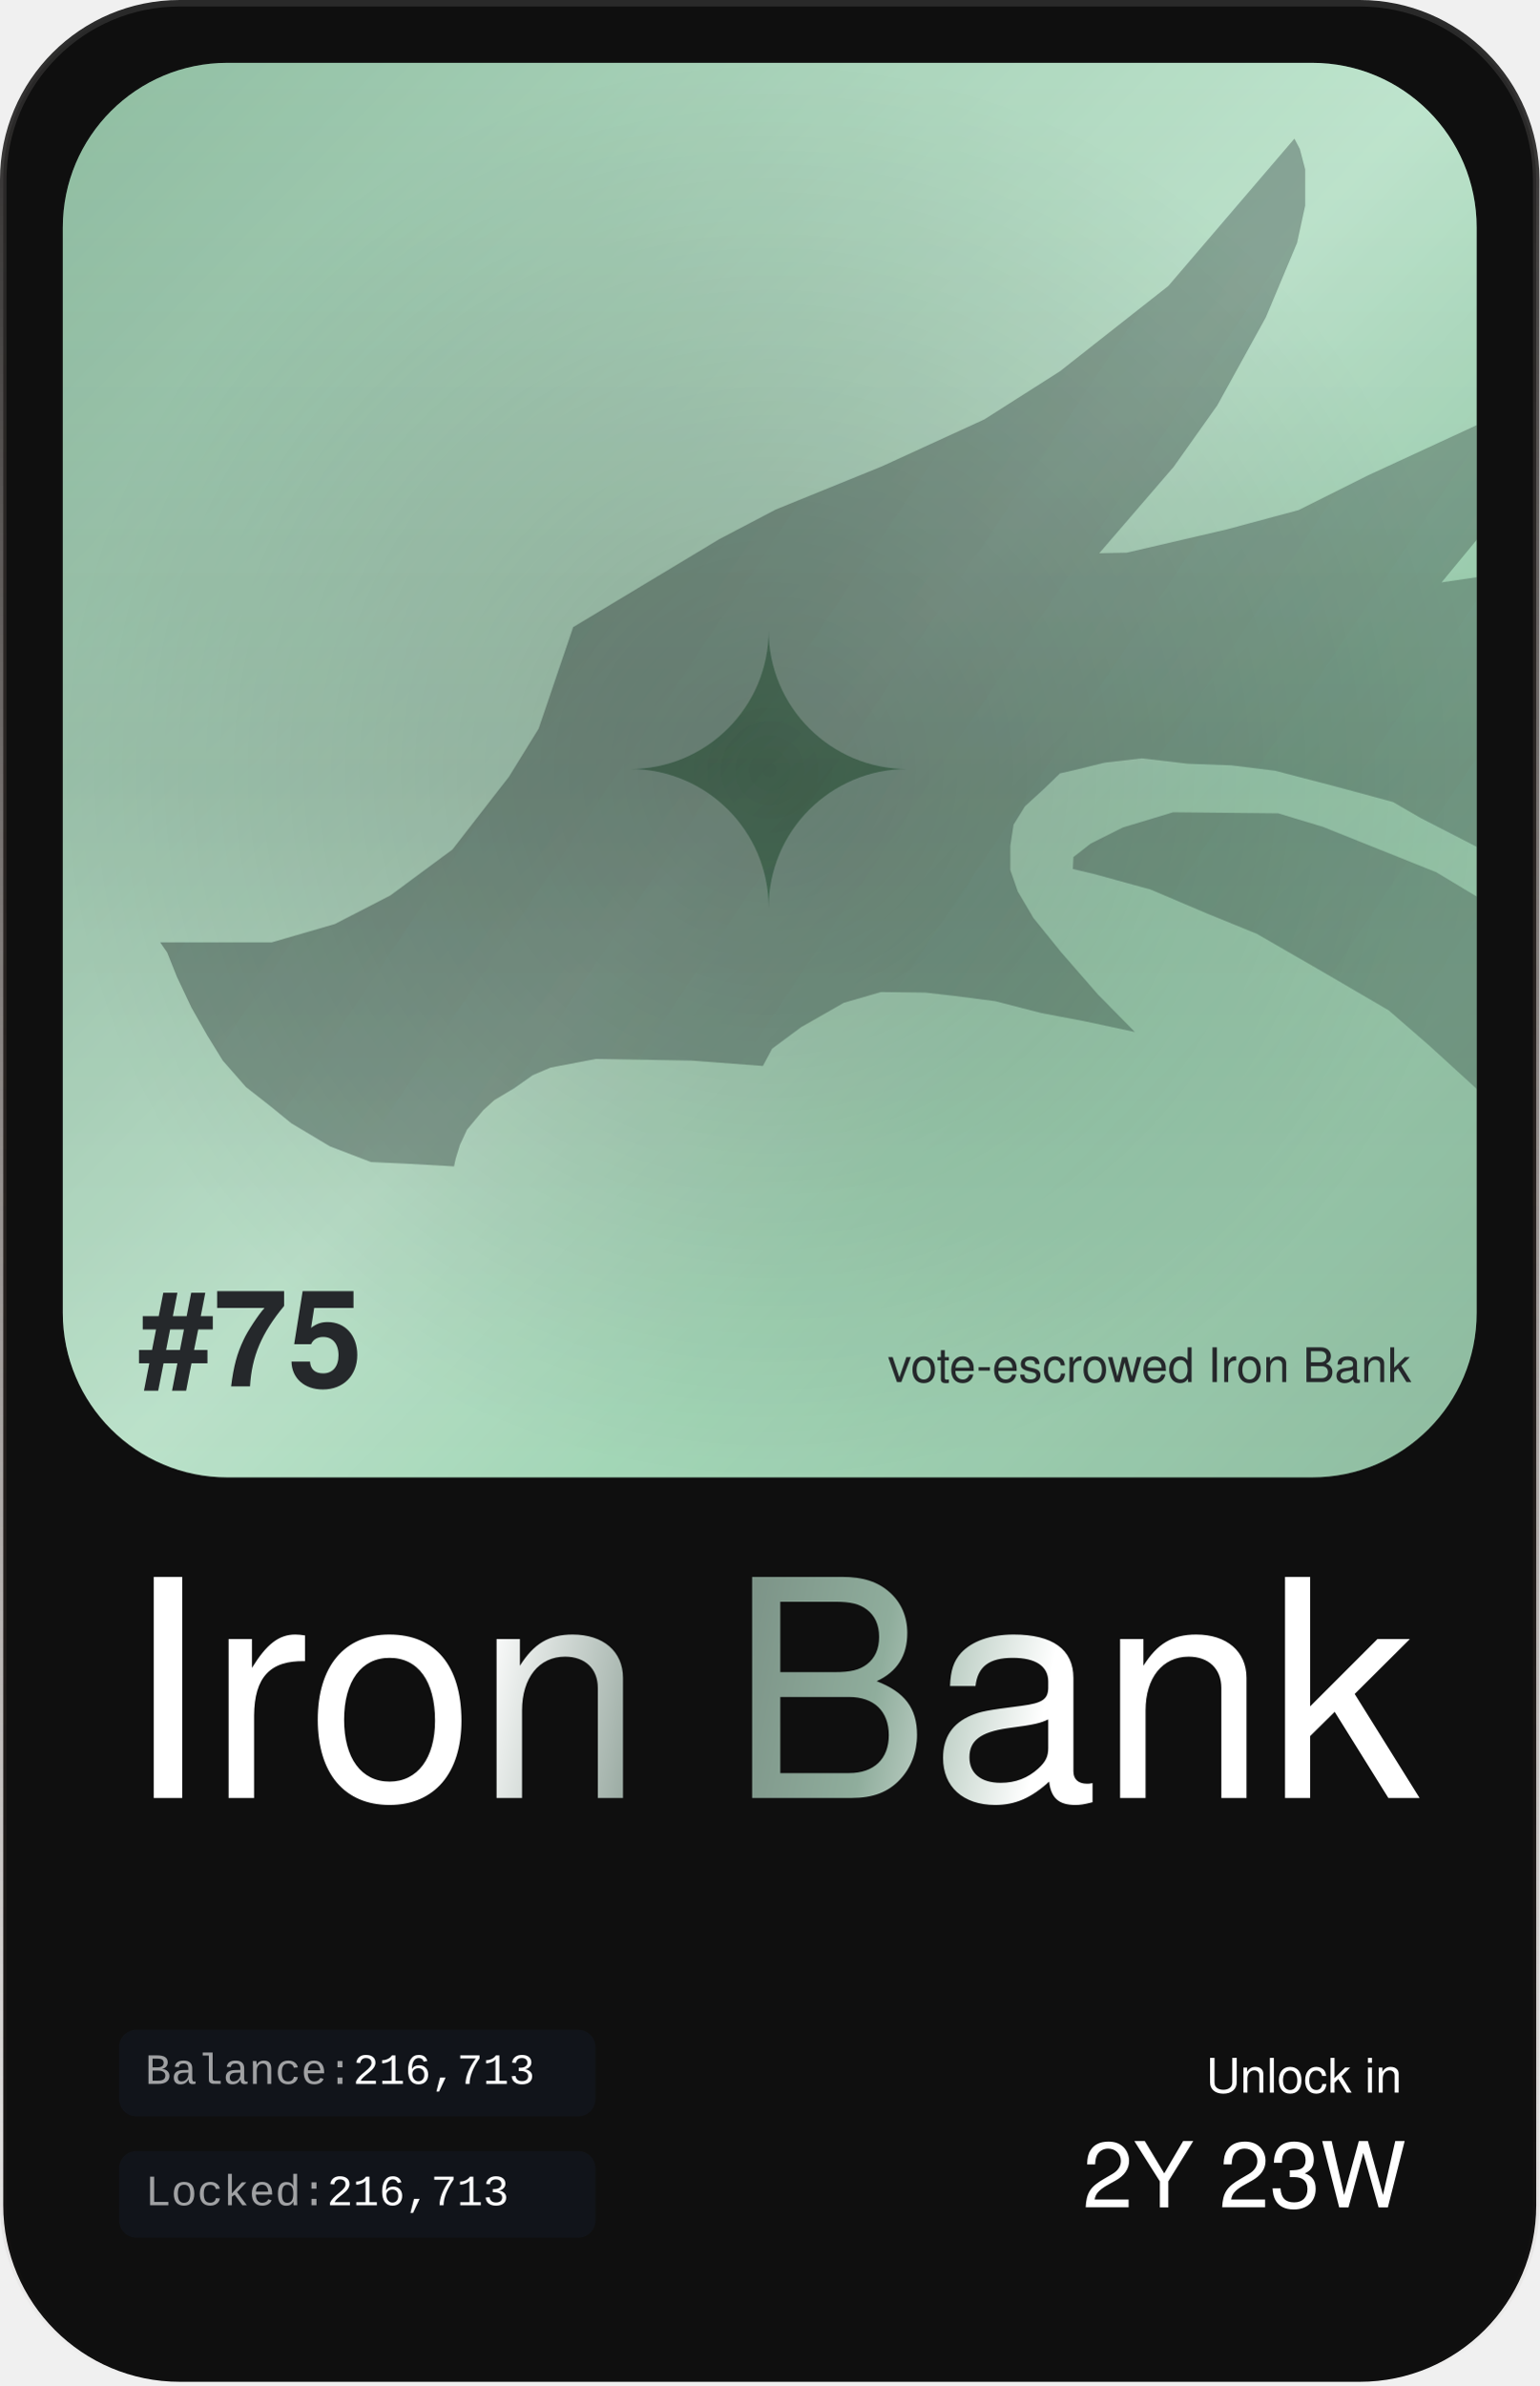
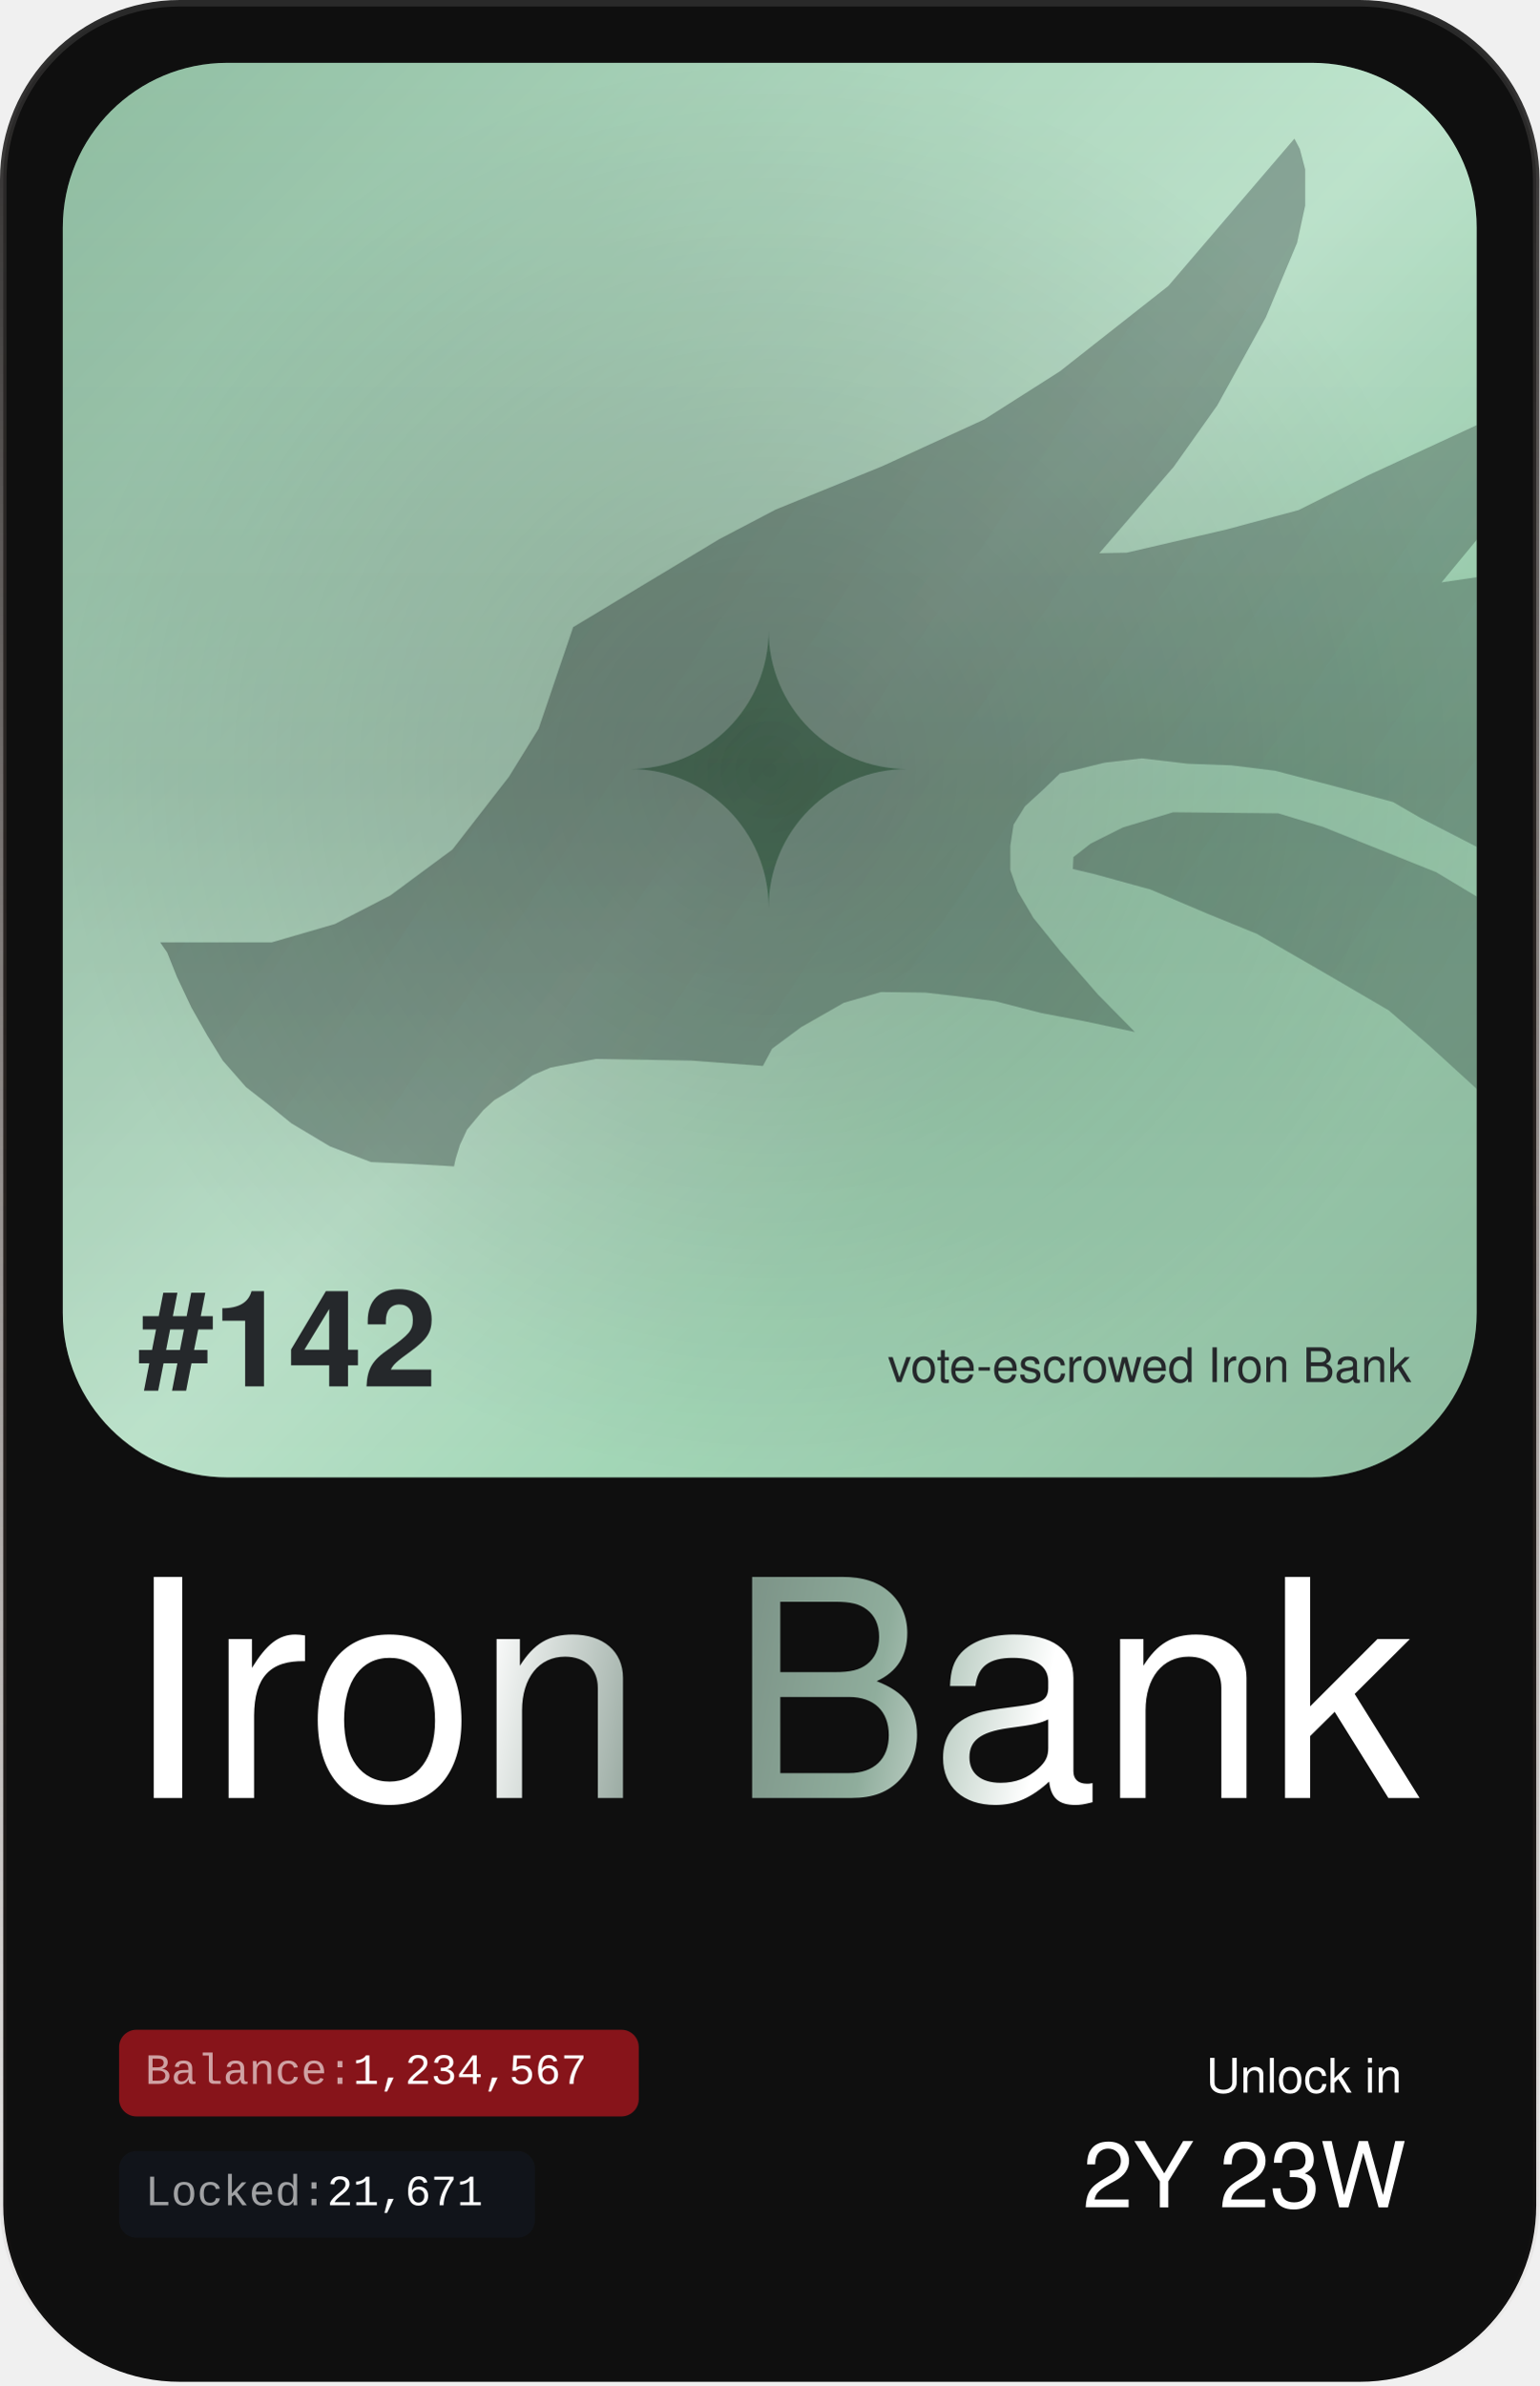
<svg xmlns="http://www.w3.org/2000/svg" width="711" height="1101" viewBox="0 0 711 1101" fill="none">
  <rect x="1.5" y="1.5" width="708" height="1098" rx="81.5" fill="#0F0F0F" />
  <rect x="1.5" y="1.5" width="708" height="1098" rx="81.5" stroke="url(#paint0_linear_1002_17375)" stroke-width="3" />
+   <rect x="1.5" y="1.5" width="708" height="1098" rx="81.5" stroke-width="3" />
  <g clip-path="url(#clip0_1002_17375)">
    <rect x="29" y="29" width="653" height="653" rx="76" fill="url(#paint2_linear_1002_17375)" />
    <rect x="29" y="29" width="653" height="653" rx="76" fill="url(#paint3_radial_1002_17375)" fill-opacity="0.2" />
    <rect x="29" y="29" width="653" height="653" rx="76" fill="url(#paint4_linear_1002_17375)" fill-opacity="0.2" />
    <g style="mix-blend-mode:overlay" opacity="0.24">
      <path d="M355.001 419C354.976 383.664 326.337 355.025 291.001 355C326.337 354.975 354.976 326.336 355.001 291C355.026 326.336 383.665 354.975 419.001 355C383.665 355.025 355.026 383.664 355.001 419Z" fill="black" />
    </g>
    <g style="mix-blend-mode:overlay" opacity="0.24">
      <path d="M355.001 419C354.976 383.664 326.337 355.025 291.001 355C326.337 354.975 354.976 326.336 355.001 291C355.026 326.336 383.665 354.975 419.001 355C383.665 355.025 355.026 383.664 355.001 419Z" fill="black" />
    </g>
    <g style="mix-blend-mode:multiply">
      <path d="M77.237 435.022L98.15 435.022L125.537 435.022L154.667 426.552L180.309 413.345L208.944 392.166L235.083 358.526L248.779 336.348L264.712 289.505L332.185 248.888L358.324 235.184L407.372 215.251L454.677 193.571L489.531 171.397L539.577 132.026L597.837 64L600.325 68.734L602.814 78.202L602.814 94.897L599.079 112.09L584.641 146.476L562.233 187.094L542.065 215.5L507.708 255.368L520.406 255.12L566.465 244.404L599.828 235.433L631.694 219.487L734.77 171.894L726.804 188.838L706.636 218.989L690.703 238.673L665.803 268.824L682.733 266.333L724.063 272.312L746.223 261.845L784.067 229.95L813.692 167.158L815.187 241.664L807.469 264.837L805.477 271.563L802.24 277.294L769.128 308.94L787.553 313.176L820.167 338.594L896.352 387.181L921 402.132L882.162 521.239L790.29 669.25L647.879 772.905L508.205 817.758L382.475 820L396.416 785.117L437.001 776.643L482.811 764.435L529.367 745.746L577.917 723.071L625.968 696.907L670.784 662.521L720.329 609.446L723.069 601.722L725.061 596.239L725.558 589.265L725.309 574.811L725.558 559.86L721.326 551.639L714.354 542.17L699.167 522.735L682.982 503.549L660.329 482.867L641.407 466.42L611.529 448.978L580.406 431.036L557.75 421.816L531.362 410.606L504.97 403.379L495.509 401.137L495.758 395.655L503.724 389.423L518.663 381.947L541.817 374.973L590.367 375.47L611.032 381.699L663.314 402.629L693.192 420.572L735.267 447.234L752.943 459.442L789.793 493.828L783.57 481.371L772.614 469.159L755.435 449.724L737.756 433.278L707.133 405.621L684.476 392.166L655.845 377.464L643.398 370.237L615.761 362.761L588.873 355.787L568.705 353.293L548.54 352.546L527.375 350.056L510.196 352.049L496.007 355.538L489.531 357.03L482.065 364.257L473.35 372.23L468.121 380.704L466.626 390.421L466.626 401.635L470.112 411.601L477.333 423.812L490.032 439.51L506.962 458.944L524.141 476.386L500.735 471.405L481.068 467.667L459.657 462.185L440.487 459.691L427.291 458.198L406.875 457.946L389.696 462.931L370.025 474.144L356.581 484.11L352.349 492.083L319.238 489.593L275.167 488.846L254.254 492.833L246.039 496.322L237.575 502.302L228.363 507.784L223.134 512.517L215.664 521.488L212.427 528.466L210.435 534.943L209.689 538.432L187.53 537.185L171.348 536.439L152.426 529.212L134.5 518.496L125.039 510.772L113.586 501.804L102.881 489.593L95.66 477.882L88.44 465.173L81.718 450.971L77.237 439.758L74 435.022L77.237 435.022Z" fill="url(#paint5_linear_1002_17375)" />
    </g>
    <g style="mix-blend-mode:multiply">
      <path d="M77.237 435.022L98.15 435.022L125.537 435.022L154.667 426.552L180.309 413.345L208.944 392.166L235.083 358.526L248.779 336.348L264.712 289.505L332.185 248.888L358.324 235.184L407.372 215.251L454.677 193.571L489.531 171.397L539.577 132.026L597.837 64L600.325 68.734L602.814 78.202L602.814 94.897L599.079 112.09L584.641 146.476L562.233 187.094L542.065 215.5L507.708 255.368L520.406 255.12L566.465 244.404L599.828 235.433L631.694 219.487L734.77 171.894L726.804 188.838L706.636 218.989L690.703 238.673L665.803 268.824L682.733 266.333L724.063 272.312L746.223 261.845L784.067 229.95L813.692 167.158L815.187 241.664L807.469 264.837L805.477 271.563L802.24 277.294L769.128 308.94L787.553 313.176L820.167 338.594L896.352 387.181L921 402.132L882.162 521.239L790.29 669.25L647.879 772.905L508.205 817.758L382.475 820L396.416 785.117L437.001 776.643L482.811 764.435L529.367 745.746L577.917 723.071L625.968 696.907L670.784 662.521L720.329 609.446L723.069 601.722L725.061 596.239L725.558 589.265L725.309 574.811L725.558 559.86L721.326 551.639L714.354 542.17L699.167 522.735L682.982 503.549L660.329 482.867L641.407 466.42L611.529 448.978L580.406 431.036L557.75 421.816L531.362 410.606L504.97 403.379L495.509 401.137L495.758 395.655L503.724 389.423L518.663 381.947L541.817 374.973L590.367 375.47L611.032 381.699L663.314 402.629L693.192 420.572L735.267 447.234L752.943 459.442L789.793 493.828L783.57 481.371L772.614 469.159L755.435 449.724L737.756 433.278L707.133 405.621L684.476 392.166L655.845 377.464L643.398 370.237L615.761 362.761L588.873 355.787L568.705 353.293L548.54 352.546L527.375 350.056L510.196 352.049L496.007 355.538L489.531 357.03L482.065 364.257L473.35 372.23L468.121 380.704L466.626 390.421L466.626 401.635L470.112 411.601L477.333 423.812L490.032 439.51L506.962 458.944L524.141 476.386L500.735 471.405L481.068 467.667L459.657 462.185L440.487 459.691L427.291 458.198L406.875 457.946L389.696 462.931L370.025 474.144L356.581 484.11L352.349 492.083L319.238 489.593L275.167 488.846L254.254 492.833L246.039 496.322L237.575 502.302L228.363 507.784L223.134 512.517L215.664 521.488L212.427 528.466L210.435 534.943L209.689 538.432L187.53 537.185L171.348 536.439L152.426 529.212L134.5 518.496L125.039 510.772L113.586 501.804L102.881 489.593L95.66 477.882L88.44 465.173L81.718 450.971L77.237 439.758L74 435.022L77.237 435.022Z" fill="url(#paint6_linear_1002_17375)" />
    </g>
  </g>
-   <text x="64px" y="640px" font-family="Helvetica, Arial, sans-serif" font-weight="bold" font-size="62px" fill="#25282B">
-         #75
+   <text x="64px" y="640px" font-family="Helvetica, Arial, sans-serif" font-weight="bold" font-size="62px" fill="#25282B">#142
    </text>
-   <text x="410px" y="638px" font-family="Helvetica, Arial, sans-serif" font-size="22px" fill="#25282B">
-         vote-escrowed Iron Bank
+   <text x="410px" y="638px" font-family="Helvetica, Arial, sans-serif" font-size="22px" fill="#25282B">vote-escrowed
+         Iron Bank
    </text>
  <g style="transform:translate(57px, 830px)">
-     <text font-family="Helvetica, Arial, sans-serif" font-size="140px" fill="url('#paint7_linear_1002_17375')">
-         Iron Bank
-     </text>
+     <text font-family="Helvetica, Arial, sans-serif" font-size="140px" fill="url('#paint7_linear_1002_17375')">Iron
+             Bank
+         </text>
  </g>
  <g style="transform:translate(55px, 937px)">
-     <rect width="220" height="40" rx="8" fill="#151A26" fill-opacity="0.5" />
-     <text x="12px" y="25px" font-family="'Courier New', monospace" font-size="20px" fill="white">
-       <tspan fill="rgba(255,255,255,0.6)">Balance: </tspan>216,713
+     <rect width="240" height="40" rx="8" fill="#ff1A26" fill-opacity="0.5" />
+     <text x="12px" y="25px" font-family="'Courier New', monospace" font-size="20px" fill="#FFFFFF">
+       <tspan fill="rgba(255,255,255,0.6)">Balance:</tspan>1,234,567
        </text>
  </g>
  <g style="transform:translate(55px, 993px)">
-     <rect width="220" height="40" rx="8" fill="#151A26" fill-opacity="0.5" />
-     <text x="12px" y="25px" font-family="'Courier New', monospace" font-size="20px" fill="white">
-       <tspan fill="rgba(255,255,255,0.6)">Locked: </tspan>216,713
+     <rect width="192" height="40" rx="8" fill="#151A26" fill-opacity="0.5" />
+     <text x="12px" y="25px" font-family="'Courier New', monospace" font-size="20px" fill="#FFFFFF">
+       <tspan fill="rgba(255,255,255,0.6)">Locked:</tspan>21,671
        </text>
  </g>
-   <text x="557px" y="966px" font-family="Helvetica, Arial, sans-serif" font-size="22px" fill="white">
-         Unlock in
-     </text>
-   <text x="500px" y="1019px" font-family="Helvetica, Arial, sans-serif" font-size="42px" fill="white">
-         2Y 23W
+   <text x="557px" y="966px" font-family="Helvetica, Arial, sans-serif" font-size="22px" fill="white">Unlock in</text>
+   <text x="500px" y="1019px" font-family="'Helvetica, Arial', sans-serif" font-size="42px" fill="#FFFFFF">2Y 23W
    </text>
  <defs>
    <linearGradient id="paint0_linear_1002_17375" x1="355.5" y1="3" x2="355.5" y2="1098" gradientUnits="userSpaceOnUse">
      <stop stop-color="#292929" />
      <stop offset="1" stop-color="#523E35" stop-opacity="0" />
    </linearGradient>
    <linearGradient id="paint2_linear_1002_17375" x1="29" y1="51.5" x2="682" y2="682" gradientUnits="userSpaceOnUse">
      <stop stop-color="#8FBDA1" />
      <stop offset="0.495" stop-color="#c7ecd5" />
      <stop offset="0.677" stop-color="#a8ddbc" />
      <stop offset="1" stop-color="#8FBDA1" />
      <animateTransform attributeName="gradientTransform" type="translate" from="-530 -400" to="600 520" begin="0s" dur="3s" repeatCount="indefinite" />
    </linearGradient>
    <radialGradient id="paint3_radial_1002_17375" cx="0" cy="0" r="1" gradientUnits="userSpaceOnUse" gradientTransform="translate(355.5 355.5) rotate(90) scale(326.5)">
      <stop />
      <stop offset="1" stop-opacity="0" />
    </radialGradient>
    <linearGradient id="paint4_linear_1002_17375" x1="355.5" y1="29" x2="355.5" y2="682" gradientUnits="userSpaceOnUse">
      <stop stop-color="#9DC9B0" />
      <stop offset="0.505" stop-color="#51695E" />
      <stop offset="1" stop-color="#8FBAA0" />
    </linearGradient>
    <linearGradient id="paint5_linear_1002_17375" x1="136.908" y1="248.985" x2="812.456" y2="703.066" gradientUnits="userSpaceOnUse">
      <stop stop-color="#D1D3D4" />
      <stop offset="1" stop-color="#E6E7E8" />
    </linearGradient>
    <linearGradient id="paint6_linear_1002_17375" x1="136.908" y1="248.985" x2="812.457" y2="703.066" gradientUnits="userSpaceOnUse">
      <stop stop-color="#D1D3D4" />
      <stop offset="1" stop-color="#E6E7E8" />
    </linearGradient>
    <linearGradient id="paint7_linear_1002_17375" x1="0" y1="750" x2="254.867" y2="801.602" gradientUnits="userSpaceOnUse">
      <stop stop-color="white" />
      <stop offset="0.4" stop-color="#798F84" />
      <stop offset="0.7" stop-color="#8FAD9C" />
      <stop offset="1" stop-color="white" />
      <animateTransform attributeName="gradientTransform" type="translate" from="-120 -1300" to="160 3100" begin="0s" dur="3s" repeatCount="indefinite" />
    </linearGradient>
    <clipPath id="clip0_1002_17375">
      <rect x="29" y="29" width="653" height="653" rx="76" fill="white" />
    </clipPath>
  </defs>
</svg>
